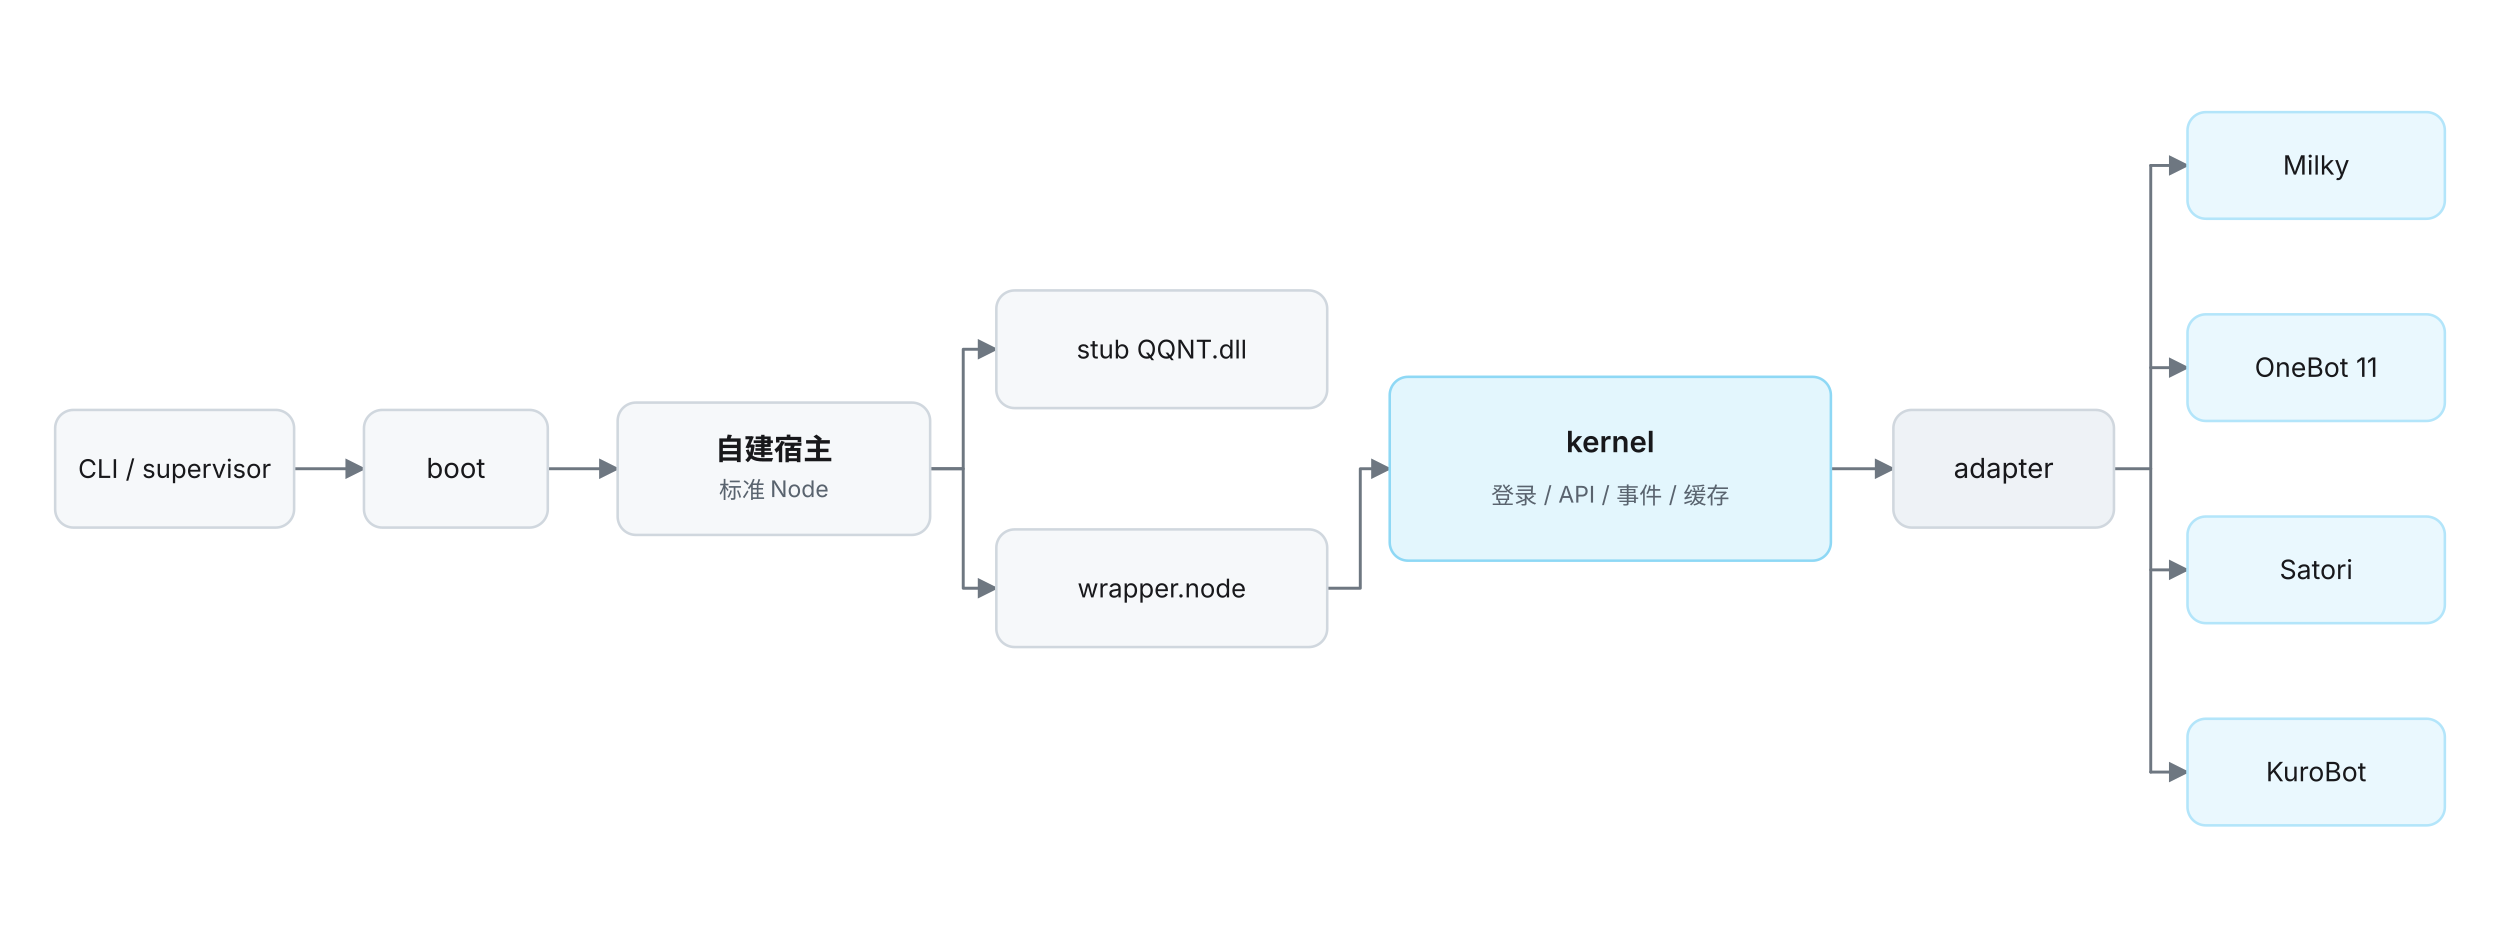
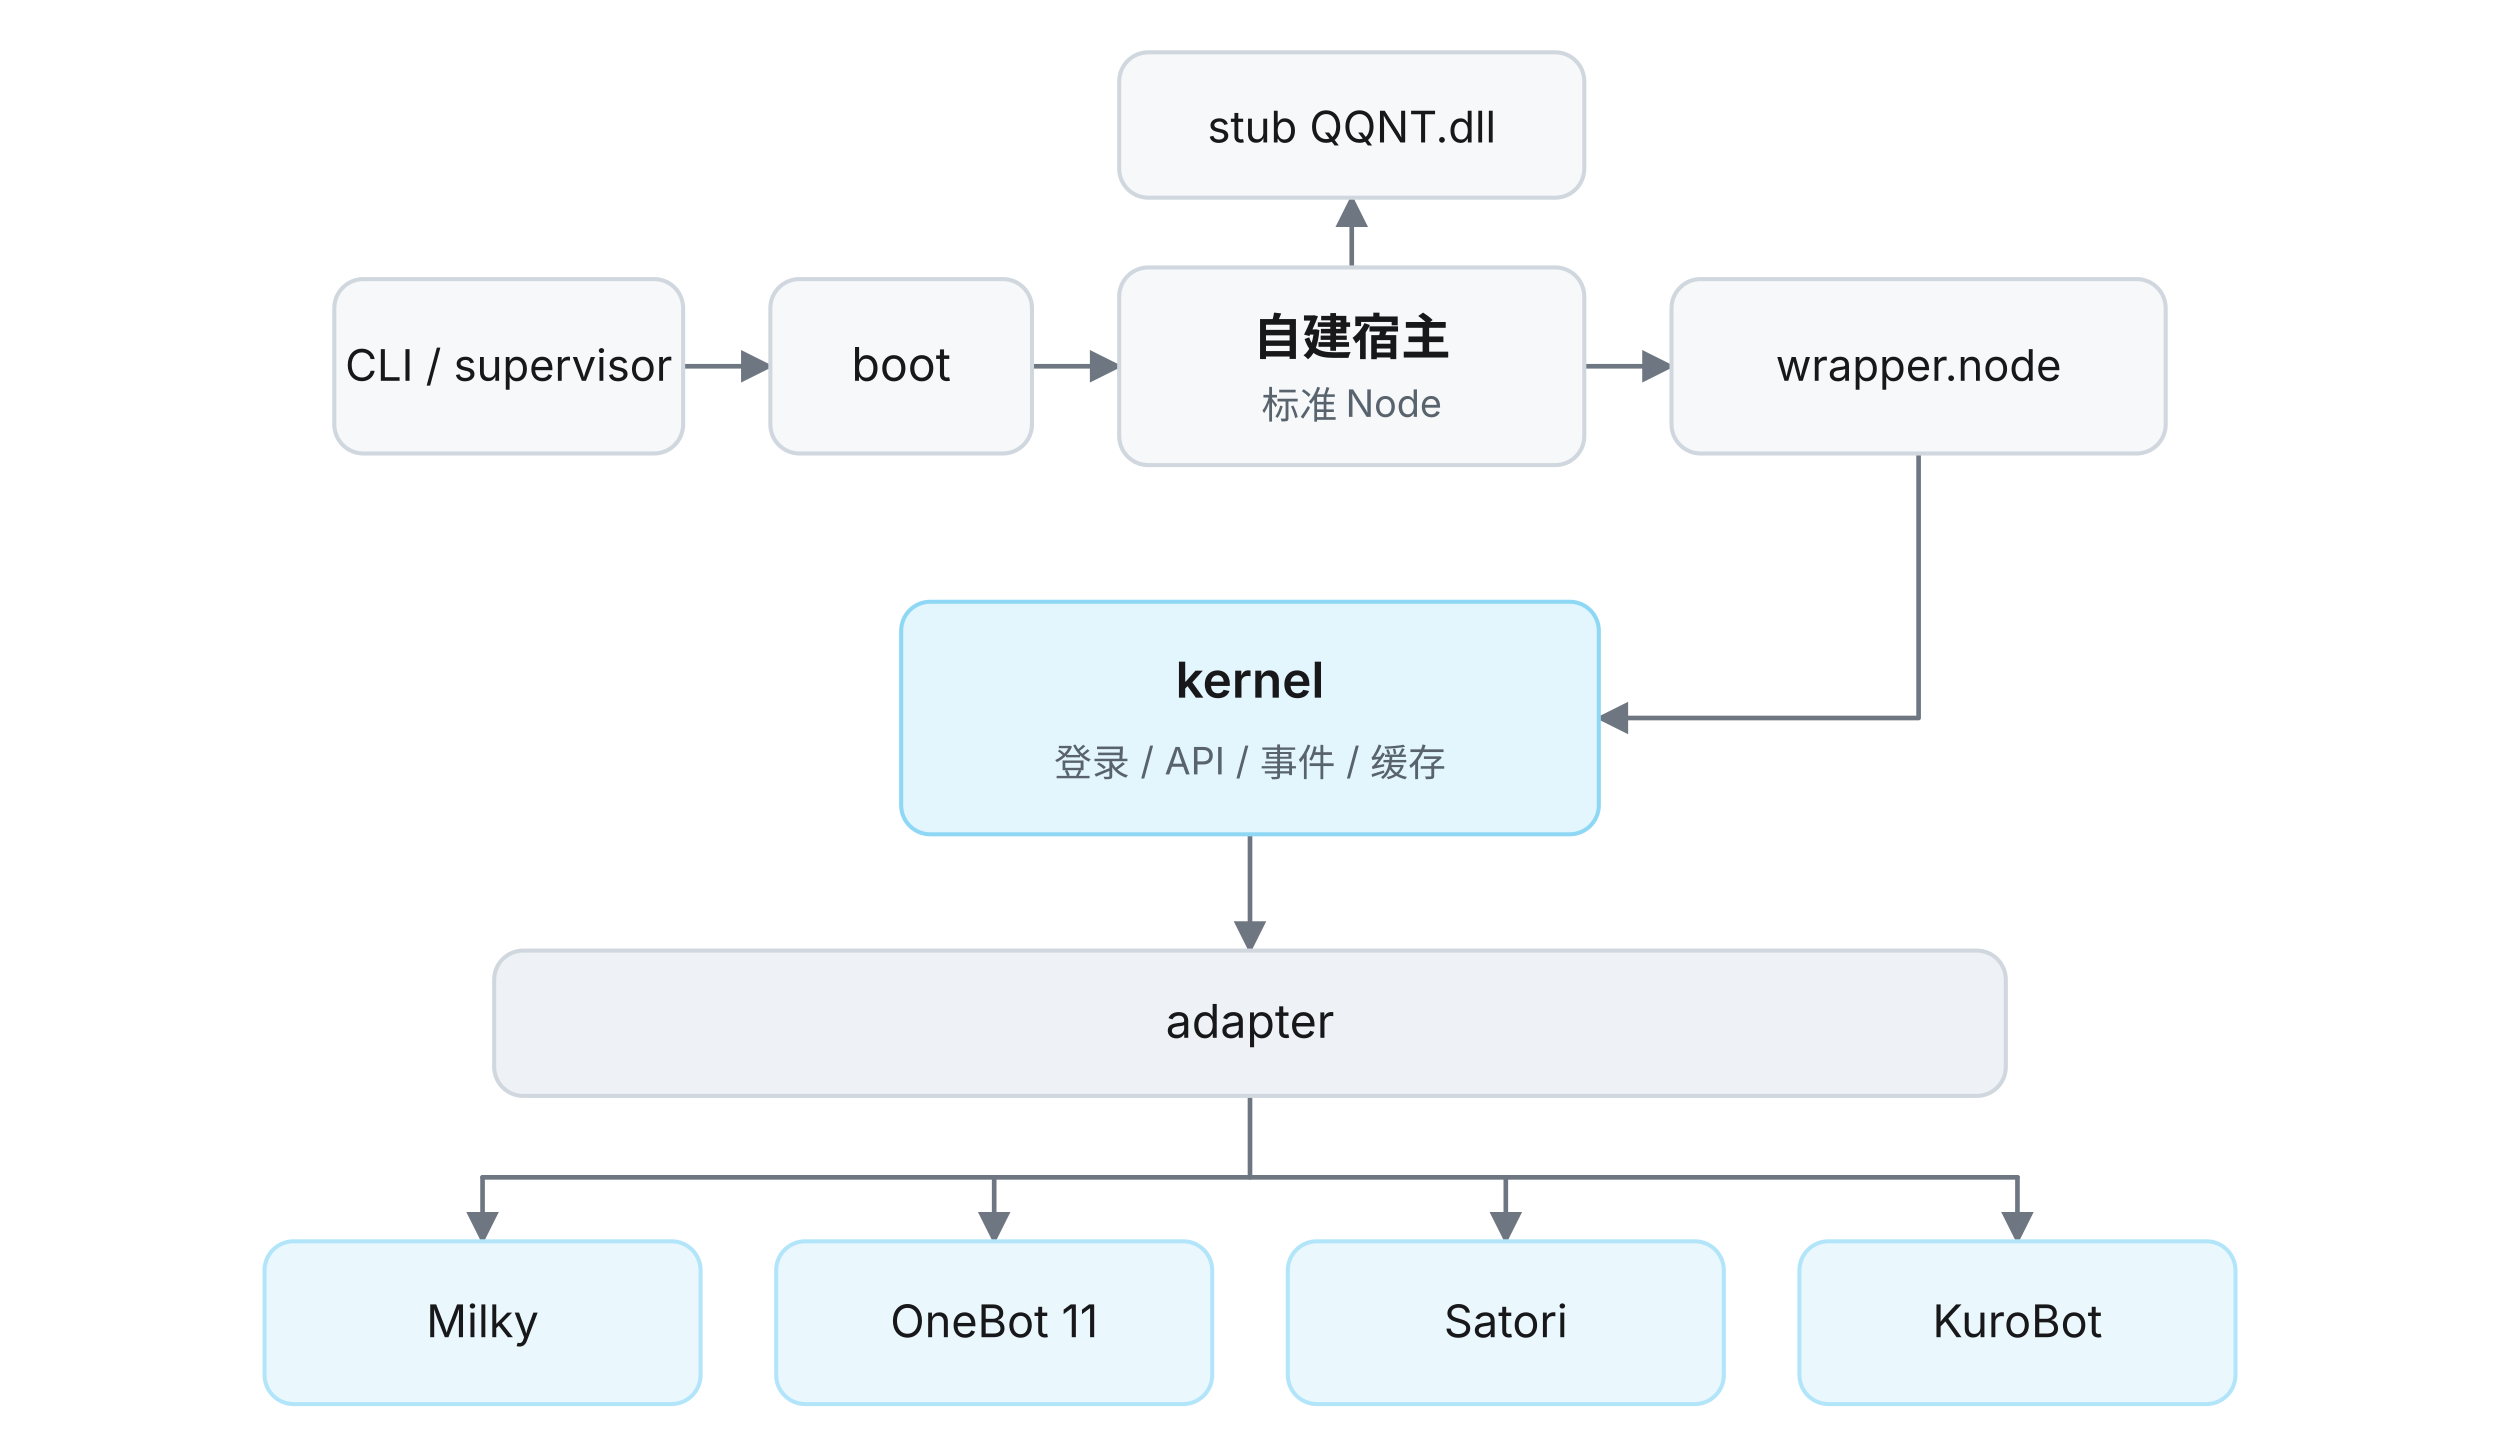
- <svg xmlns="http://www.w3.org/2000/svg" width="1360" height="510" viewBox="0 0 1360 510" role="img" aria-labelledby="title desc">
+ <svg xmlns="http://www.w3.org/2000/svg" width="860" height="500" viewBox="0 0 860 500" role="img" aria-labelledby="title desc">
  <defs>
    <marker id="arrow" viewBox="0 0 10 10" refX="9" refY="5" markerWidth="7" markerHeight="7" orient="auto-start-reverse">
      <path d="M0 0 L10 5 L0 10 Z" fill="#6e7781" />
    </marker>
  </defs>
  <g fill="none" stroke="#6e7781" stroke-width="1.6" stroke-linecap="round" stroke-linejoin="round">
-     <path d="M160 255 H198" marker-end="url(#arrow)" />
-     <path d="M298 255 H336" marker-end="url(#arrow)" />
-     <path d="M506 255 H524 V190 H542" marker-end="url(#arrow)" />
-     <path d="M506 255 H524 V320 H542" marker-end="url(#arrow)" />
-     <path d="M722 320 H740 V255 H756" marker-end="url(#arrow)" />
-     <path d="M996 255 H1030" marker-end="url(#arrow)" />
-     <path d="M1150 255 H1170" />
-     <path d="M1170 90 V420" />
-     <path d="M1170 90 H1190" marker-end="url(#arrow)" />
-     <path d="M1170 200 H1190" marker-end="url(#arrow)" />
-     <path d="M1170 310 H1190" marker-end="url(#arrow)" />
-     <path d="M1170 420 H1190" marker-end="url(#arrow)" />
+     <path d="M235 126 H265" marker-end="url(#arrow)" />
+     <path d="M355 126 H385" marker-end="url(#arrow)" />
+     <path d="M545 126 H575" marker-end="url(#arrow)" />
+     <path d="M465 92 V68" marker-end="url(#arrow)" />
+     <path d="M660 156 V247 H550" marker-end="url(#arrow)" />
+     <path d="M430 287 V327" marker-end="url(#arrow)" />
+     <path d="M430 377 V405" />
+     <path d="M166 405 H694" />
+     <path d="M166 405 V427" marker-end="url(#arrow)" />
+     <path d="M342 405 V427" marker-end="url(#arrow)" />
+     <path d="M518 405 V427" marker-end="url(#arrow)" />
+     <path d="M694 405 V427" marker-end="url(#arrow)" />
  </g>
-   <rect x="30" y="223" width="130" height="64" rx="10" fill="#f6f8fa" stroke="#d0d7de" stroke-width="1.4" />
-   <rect x="198" y="223" width="100" height="64" rx="10" fill="#f6f8fa" stroke="#d0d7de" stroke-width="1.4" />
-   <rect x="336" y="219" width="170" height="72" rx="10" fill="#f6f8fa" stroke="#d0d7de" stroke-width="1.4" />
-   <rect x="542" y="158" width="180" height="64" rx="10" fill="#f6f8fa" stroke="#d0d7de" stroke-width="1.4" />
-   <rect x="542" y="288" width="180" height="64" rx="10" fill="#f6f8fa" stroke="#d0d7de" stroke-width="1.4" />
-   <rect x="756" y="205" width="240" height="100" rx="10" fill="#e3f6fd" stroke="#8ed8f5" stroke-width="1.4" />
-   <rect x="1030" y="223" width="120" height="64" rx="10" fill="#eef2f6" stroke="#d0d7de" stroke-width="1.4" />
-   <rect x="1190" y="61" width="140" height="58" rx="10" fill="#eaf8fe" stroke="#b3e5fa" stroke-width="1.4" />
-   <rect x="1190" y="171" width="140" height="58" rx="10" fill="#eaf8fe" stroke="#b3e5fa" stroke-width="1.4" />
-   <rect x="1190" y="281" width="140" height="58" rx="10" fill="#eaf8fe" stroke="#b3e5fa" stroke-width="1.4" />
-   <rect x="1190" y="391" width="140" height="58" rx="10" fill="#eaf8fe" stroke="#b3e5fa" stroke-width="1.4" />
-   <text x="95" y="260" text-anchor="middle" font-family="ui-sans-serif, -apple-system, 'Segoe UI', 'Microsoft YaHei', 'PingFang SC', sans-serif" font-size="14" font-weight="400" fill="#18181b">CLI / supervisor</text>
-   <text x="248" y="260" text-anchor="middle" font-family="ui-sans-serif, -apple-system, 'Segoe UI', 'Microsoft YaHei', 'PingFang SC', sans-serif" font-size="15" font-weight="400" fill="#18181b">boot</text>
-   <text x="421" y="250" text-anchor="middle" font-family="ui-sans-serif, -apple-system, 'Segoe UI', 'Microsoft YaHei', 'PingFang SC', sans-serif" font-size="16" font-weight="600" fill="#18181b">自建宿主</text>
-   <text x="421" y="271" text-anchor="middle" font-family="ui-sans-serif, -apple-system, 'Segoe UI', 'Microsoft YaHei', 'PingFang SC', sans-serif" font-size="12.5" font-weight="400" fill="#59636e">标准 Node</text>
-   <text x="632" y="195" text-anchor="middle" font-family="ui-sans-serif, -apple-system, 'Segoe UI', 'Microsoft YaHei', 'PingFang SC', sans-serif" font-size="14" font-weight="400" fill="#18181b">stub QQNT.dll</text>
-   <text x="632" y="325" text-anchor="middle" font-family="ui-sans-serif, -apple-system, 'Segoe UI', 'Microsoft YaHei', 'PingFang SC', sans-serif" font-size="14" font-weight="400" fill="#18181b">wrapper.node</text>
-   <text x="876" y="246" text-anchor="middle" font-family="ui-sans-serif, -apple-system, 'Segoe UI', 'Microsoft YaHei', 'PingFang SC', sans-serif" font-size="16" font-weight="600" fill="#18181b">kernel</text>
-   <text x="876" y="274" text-anchor="middle" font-family="ui-sans-serif, -apple-system, 'Segoe UI', 'Microsoft YaHei', 'PingFang SC', sans-serif" font-size="12.5" font-weight="400" fill="#59636e">登录 / API / 事件 / 缓存</text>
-   <text x="1090" y="260" text-anchor="middle" font-family="ui-sans-serif, -apple-system, 'Segoe UI', 'Microsoft YaHei', 'PingFang SC', sans-serif" font-size="15" font-weight="400" fill="#18181b">adapter</text>
-   <text x="1260" y="95" text-anchor="middle" font-family="ui-sans-serif, -apple-system, 'Segoe UI', 'Microsoft YaHei', 'PingFang SC', sans-serif" font-size="14.5" font-weight="400" fill="#18181b">Milky</text>
-   <text x="1260" y="205" text-anchor="middle" font-family="ui-sans-serif, -apple-system, 'Segoe UI', 'Microsoft YaHei', 'PingFang SC', sans-serif" font-size="14.5" font-weight="400" fill="#18181b">OneBot 11</text>
-   <text x="1260" y="315" text-anchor="middle" font-family="ui-sans-serif, -apple-system, 'Segoe UI', 'Microsoft YaHei', 'PingFang SC', sans-serif" font-size="14.5" font-weight="400" fill="#18181b">Satori</text>
-   <text x="1260" y="425" text-anchor="middle" font-family="ui-sans-serif, -apple-system, 'Segoe UI', 'Microsoft YaHei', 'PingFang SC', sans-serif" font-size="14.5" font-weight="400" fill="#18181b">KuroBot</text>
+   <rect x="115" y="96" width="120" height="60" rx="10" fill="#f6f8fa" stroke="#d0d7de" stroke-width="1.4" />
+   <rect x="265" y="96" width="90" height="60" rx="10" fill="#f6f8fa" stroke="#d0d7de" stroke-width="1.4" />
+   <rect x="385" y="92" width="160" height="68" rx="10" fill="#f6f8fa" stroke="#d0d7de" stroke-width="1.4" />
+   <rect x="385" y="18" width="160" height="50" rx="10" fill="#f6f8fa" stroke="#d0d7de" stroke-width="1.4" />
+   <rect x="575" y="96" width="170" height="60" rx="10" fill="#f6f8fa" stroke="#d0d7de" stroke-width="1.4" />
+   <rect x="310" y="207" width="240" height="80" rx="10" fill="#e3f6fd" stroke="#8ed8f5" stroke-width="1.4" />
+   <rect x="170" y="327" width="520" height="50" rx="10" fill="#eef2f6" stroke="#d0d7de" stroke-width="1.4" />
+   <rect x="91" y="427" width="150" height="56" rx="10" fill="#eaf8fe" stroke="#b3e5fa" stroke-width="1.4" />
+   <rect x="267" y="427" width="150" height="56" rx="10" fill="#eaf8fe" stroke="#b3e5fa" stroke-width="1.4" />
+   <rect x="443" y="427" width="150" height="56" rx="10" fill="#eaf8fe" stroke="#b3e5fa" stroke-width="1.4" />
+   <rect x="619" y="427" width="150" height="56" rx="10" fill="#eaf8fe" stroke="#b3e5fa" stroke-width="1.4" />
+   <text x="175" y="131" text-anchor="middle" font-family="ui-sans-serif, -apple-system, 'Segoe UI', 'Microsoft YaHei', 'PingFang SC', sans-serif" font-size="15" font-weight="400" fill="#18181b">CLI / supervisor</text>
+   <text x="310" y="131" text-anchor="middle" font-family="ui-sans-serif, -apple-system, 'Segoe UI', 'Microsoft YaHei', 'PingFang SC', sans-serif" font-size="16" font-weight="400" fill="#18181b">boot</text>
+   <text x="465" y="122" text-anchor="middle" font-family="ui-sans-serif, -apple-system, 'Segoe UI', 'Microsoft YaHei', 'PingFang SC', sans-serif" font-size="17" font-weight="600" fill="#18181b">自建宿主</text>
+   <text x="465" y="144" text-anchor="middle" font-family="ui-sans-serif, -apple-system, 'Segoe UI', 'Microsoft YaHei', 'PingFang SC', sans-serif" font-size="13" font-weight="400" fill="#59636e">标准 Node</text>
+   <text x="465" y="49" text-anchor="middle" font-family="ui-sans-serif, -apple-system, 'Segoe UI', 'Microsoft YaHei', 'PingFang SC', sans-serif" font-size="15" font-weight="400" fill="#18181b">stub QQNT.dll</text>
+   <text x="660" y="131" text-anchor="middle" font-family="ui-sans-serif, -apple-system, 'Segoe UI', 'Microsoft YaHei', 'PingFang SC', sans-serif" font-size="15" font-weight="400" fill="#18181b">wrapper.node</text>
+   <text x="430" y="240" text-anchor="middle" font-family="ui-sans-serif, -apple-system, 'Segoe UI', 'Microsoft YaHei', 'PingFang SC', sans-serif" font-size="17" font-weight="600" fill="#18181b">kernel</text>
+   <text x="430" y="267" text-anchor="middle" font-family="ui-sans-serif, -apple-system, 'Segoe UI', 'Microsoft YaHei', 'PingFang SC', sans-serif" font-size="13" font-weight="400" fill="#59636e">登录 / API / 事件 / 缓存</text>
+   <text x="430" y="357" text-anchor="middle" font-family="ui-sans-serif, -apple-system, 'Segoe UI', 'Microsoft YaHei', 'PingFang SC', sans-serif" font-size="16" font-weight="400" fill="#18181b">adapter</text>
+   <text x="166" y="460" text-anchor="middle" font-family="ui-sans-serif, -apple-system, 'Segoe UI', 'Microsoft YaHei', 'PingFang SC', sans-serif" font-size="15.5" font-weight="400" fill="#18181b">Milky</text>
+   <text x="342" y="460" text-anchor="middle" font-family="ui-sans-serif, -apple-system, 'Segoe UI', 'Microsoft YaHei', 'PingFang SC', sans-serif" font-size="15.5" font-weight="400" fill="#18181b">OneBot 11</text>
+   <text x="518" y="460" text-anchor="middle" font-family="ui-sans-serif, -apple-system, 'Segoe UI', 'Microsoft YaHei', 'PingFang SC', sans-serif" font-size="15.5" font-weight="400" fill="#18181b">Satori</text>
+   <text x="694" y="460" text-anchor="middle" font-family="ui-sans-serif, -apple-system, 'Segoe UI', 'Microsoft YaHei', 'PingFang SC', sans-serif" font-size="15.5" font-weight="400" fill="#18181b">KuroBot</text>
</svg>
